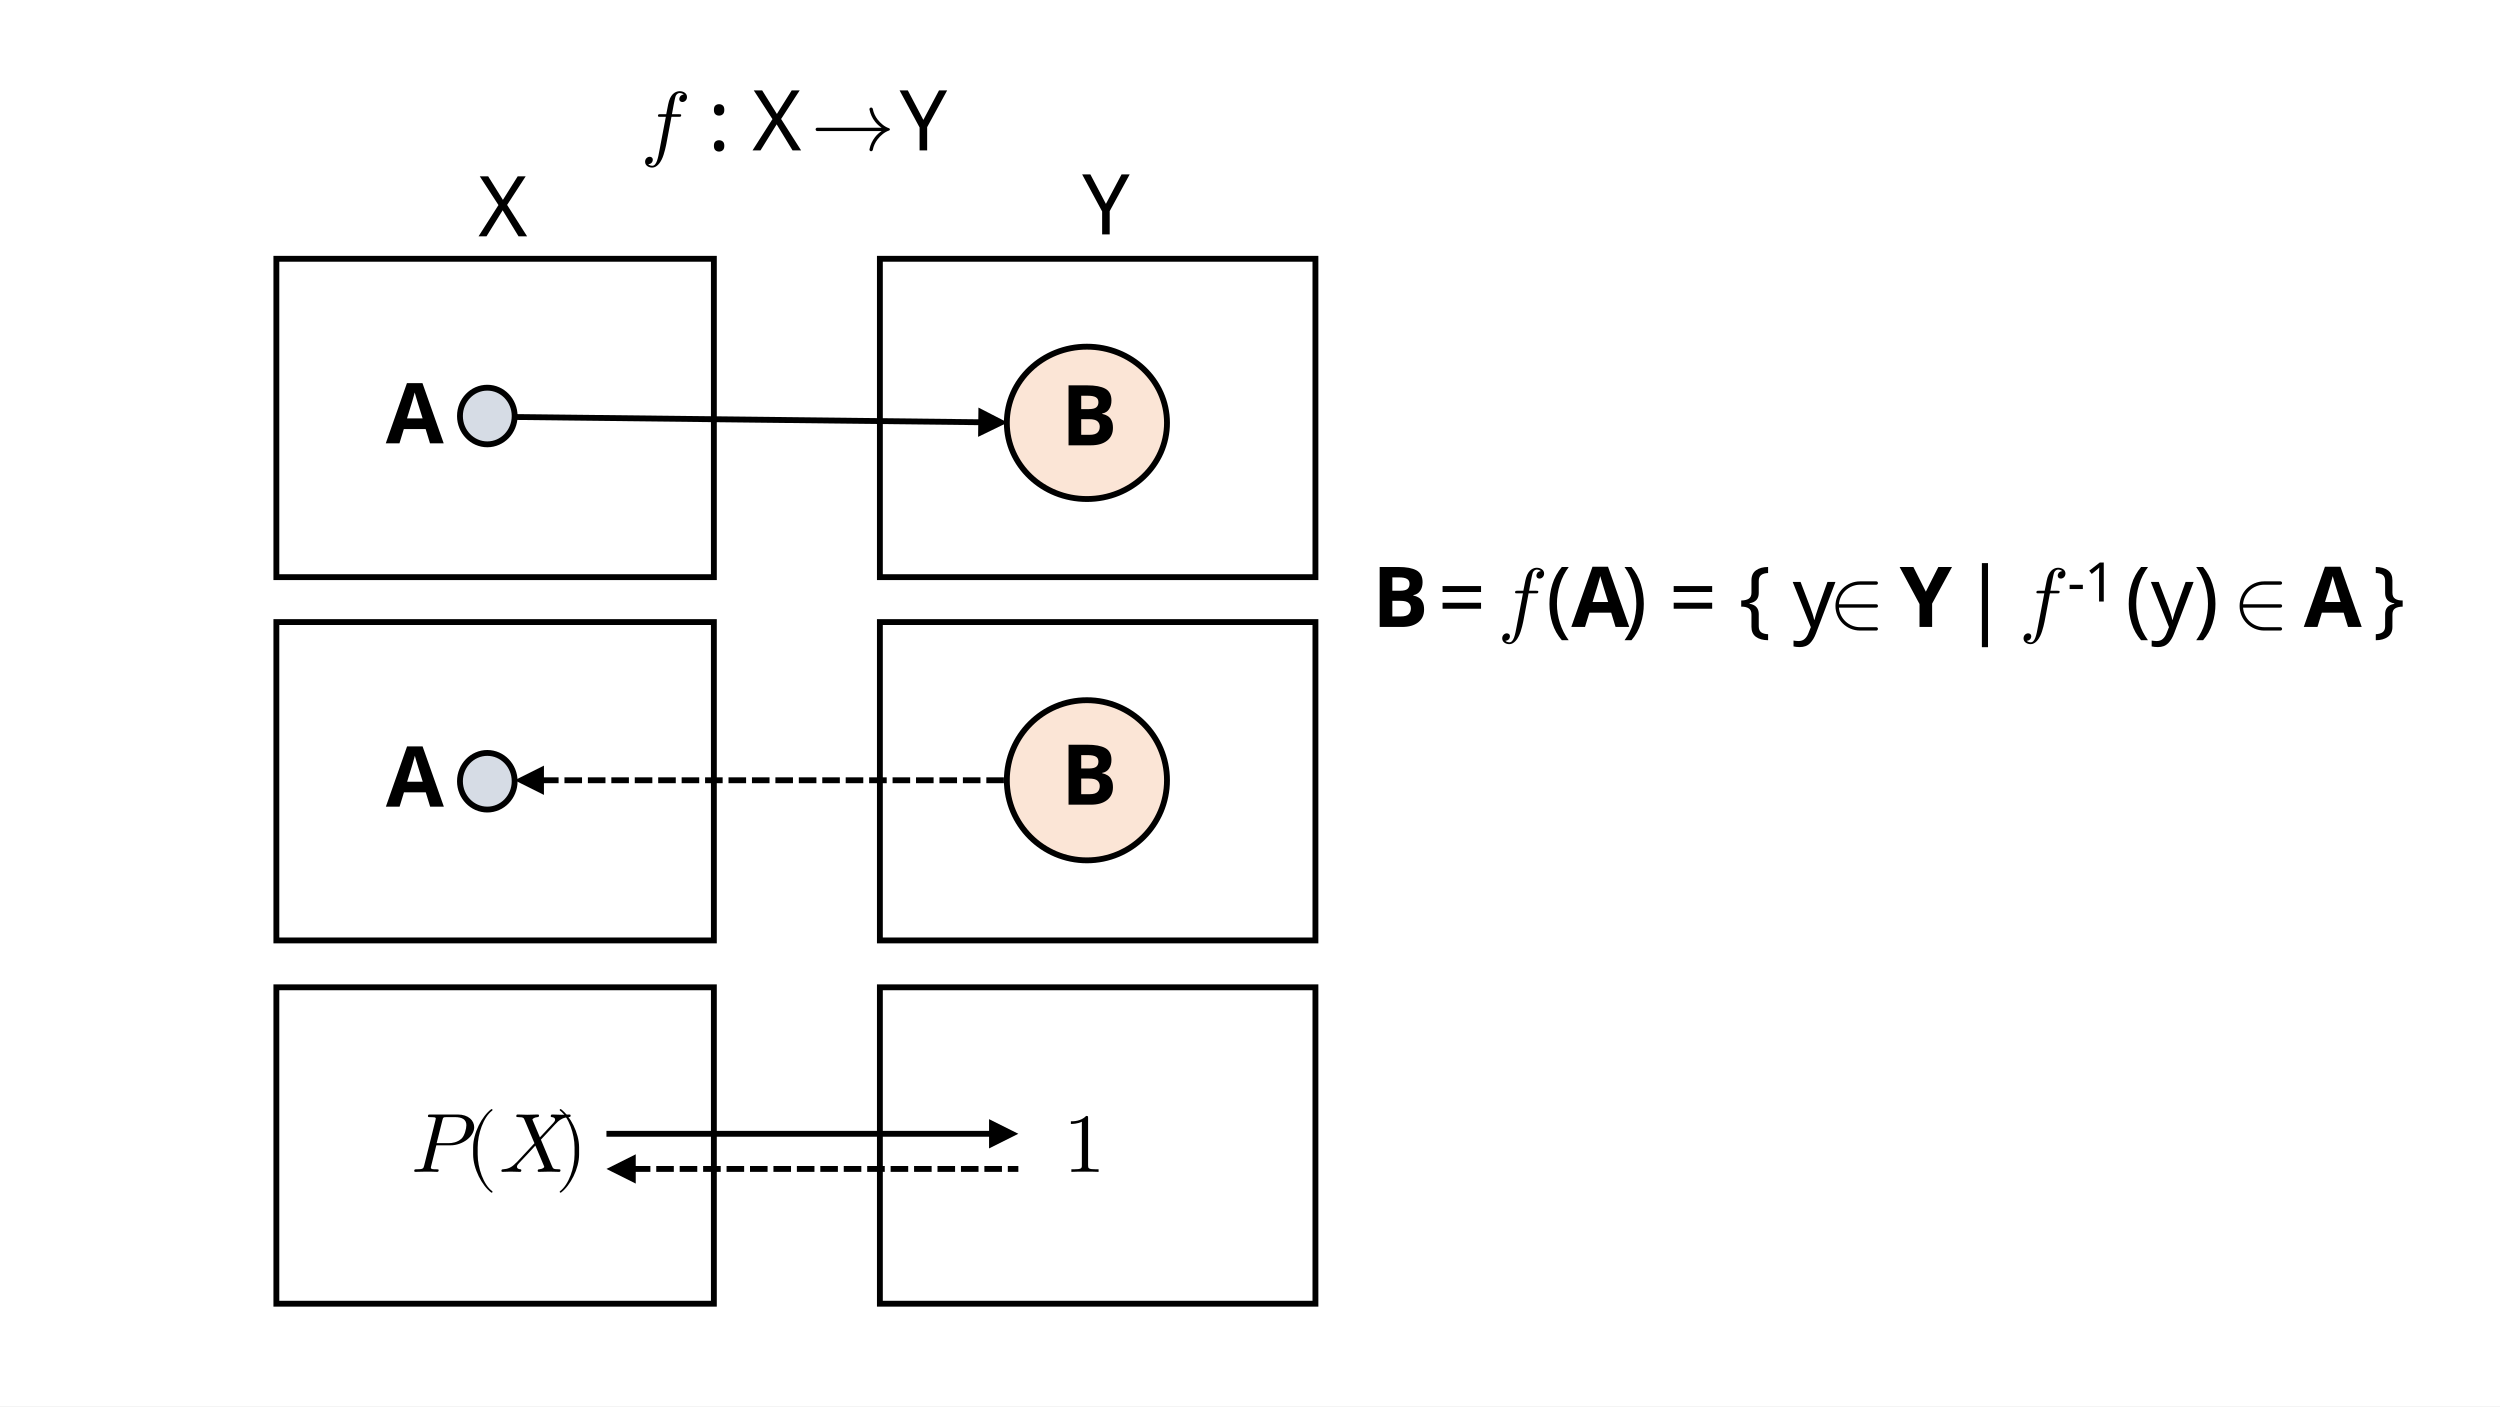
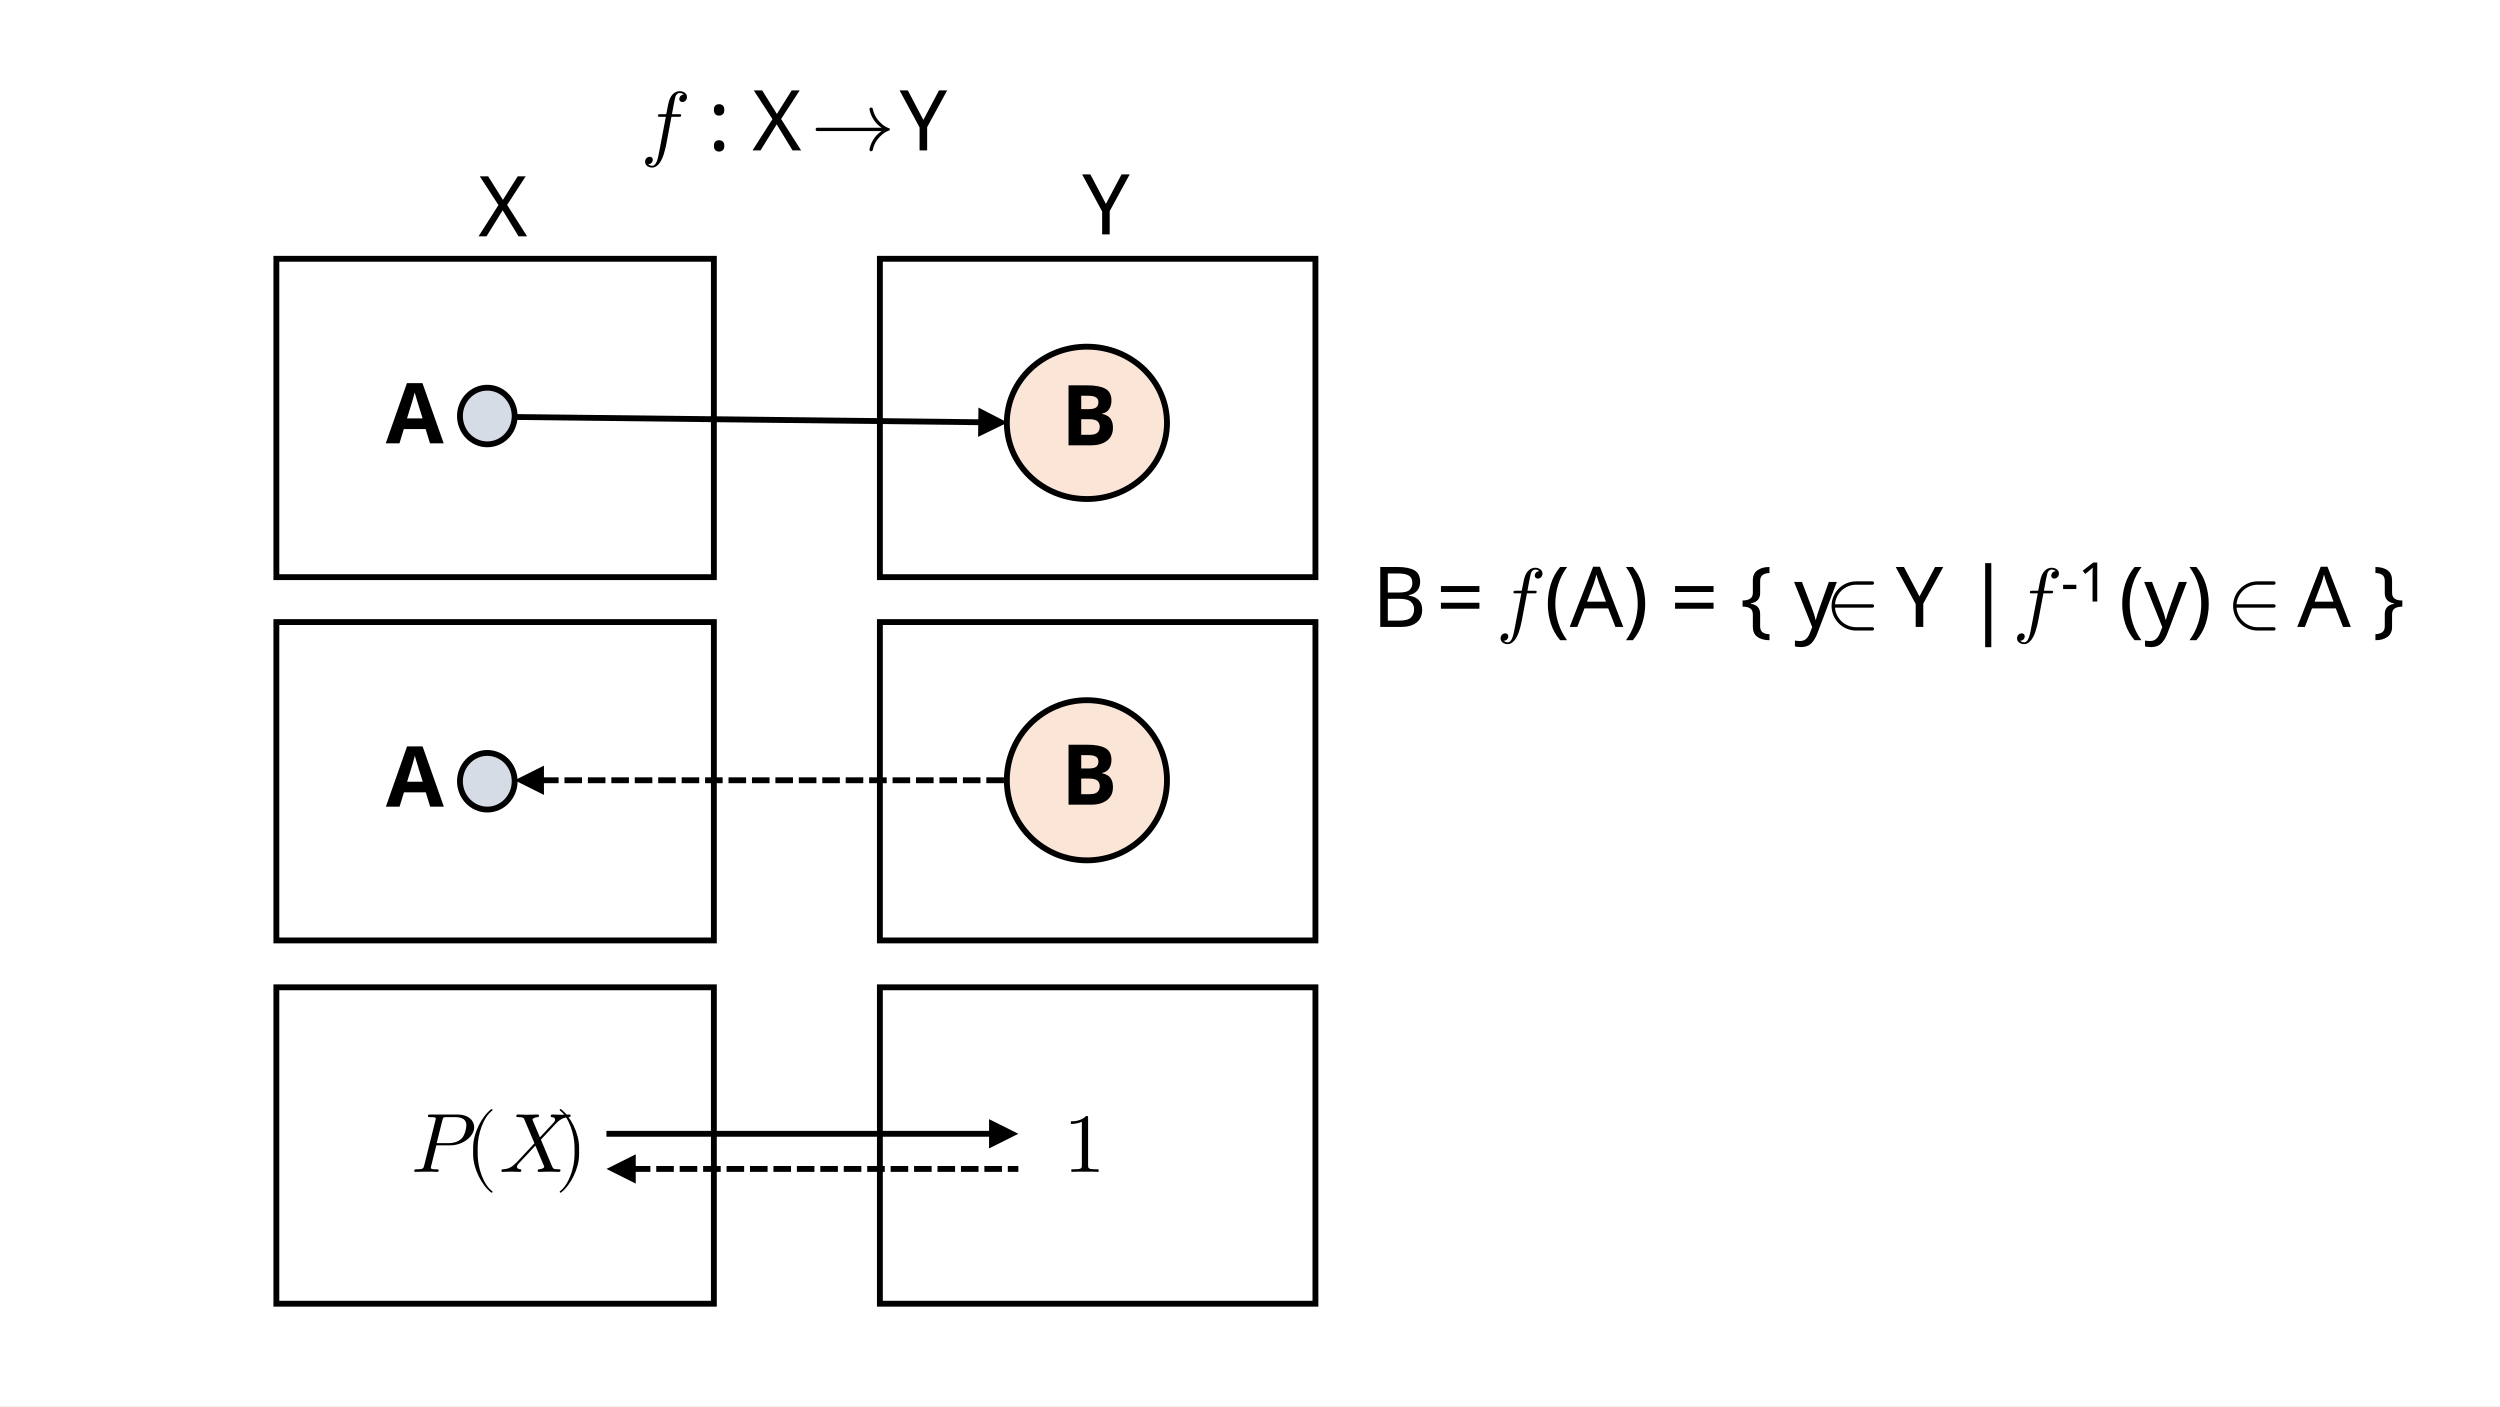
<svg xmlns="http://www.w3.org/2000/svg" width="1280" height="720" overflow="hidden">
  <defs>
    <clipPath id="clip0">
      <rect x="0" y="0" width="1280" height="720" />
    </clipPath>
  </defs>
  <g clip-path="url(#clip0)">
    <rect x="0" y="0" width="1280" height="720" fill="#FFFFFF" />
    <rect x="450.5" y="132.5" width="223" height="163" stroke="#000000" stroke-width="3" stroke-miterlimit="8" fill="none" />
    <rect x="141.5" y="132.5" width="224" height="163" stroke="#000000" stroke-width="3" stroke-miterlimit="8" fill="none" />
    <rect x="450.5" y="318.5" width="223" height="163" stroke="#000000" stroke-width="3" stroke-miterlimit="8" fill="none" />
    <rect x="141.5" y="318.5" width="224" height="163" stroke="#000000" stroke-width="3" stroke-miterlimit="8" fill="none" />
    <rect x="450.5" y="505.5" width="223" height="162" stroke="#000000" stroke-width="3" stroke-miterlimit="8" fill="none" />
    <rect x="141.5" y="505.5" width="224" height="162" stroke="#000000" stroke-width="3" stroke-miterlimit="8" fill="none" />
    <text font-family="Calibri,Calibri_MSFontService,sans-serif" font-weight="400" font-size="43" transform="translate(244.846 121)">X<tspan font-size="43" x="309.21" y="-1">Y</tspan>
    </text>
    <path d="M235.5 213C235.5 204.992 241.768 198.5 249.5 198.5 257.232 198.5 263.5 204.992 263.5 213 263.5 221.008 257.232 227.5 249.5 227.5 241.768 227.5 235.5 221.008 235.5 213Z" stroke="#000000" stroke-width="3" stroke-miterlimit="8" fill="#D6DCE5" fill-rule="evenodd" />
    <path d="M515.5 216.5C515.5 194.961 533.856 177.5 556.5 177.5 579.144 177.5 597.5 194.961 597.5 216.5 597.5 238.039 579.144 255.5 556.5 255.5 533.856 255.5 515.5 238.039 515.5 216.5Z" stroke="#000000" stroke-width="3" stroke-miterlimit="8" fill="#FBE5D6" fill-rule="evenodd" />
    <path d="M263.517 212 502.391 214.694 502.357 217.694 263.483 215ZM500.958 208.677 515.873 216.346 500.789 223.676Z" />
    <path d="M235.5 400C235.5 391.992 241.768 385.5 249.5 385.5 257.232 385.5 263.5 391.992 263.5 400 263.5 408.008 257.232 414.5 249.5 414.5 241.768 414.5 235.5 408.008 235.5 400Z" stroke="#000000" stroke-width="3" stroke-miterlimit="8" fill="#D6DCE5" fill-rule="evenodd" />
    <path d="M515.5 399.5C515.5 376.856 533.856 358.5 556.5 358.5 579.144 358.5 597.5 376.856 597.5 399.5 597.5 422.144 579.144 440.5 556.5 440.5 533.856 440.5 515.5 422.144 515.5 399.5Z" stroke="#000000" stroke-width="3" stroke-miterlimit="8" fill="#FBE5D6" fill-rule="evenodd" />
    <path d="M277 398 286 398 286 401 277 401ZM289 398 298 398 298 401 289 401ZM301 398 310 398 310 401 301 401ZM313 398 322 398 322 401 313 401ZM325 398 334 398 334 401 325 401ZM337 398 346 398 346 401 337 401ZM349 398 358 398 358 401 349 401ZM361 398 370 398 370 401 361 401ZM373 398 382 398 382 401 373 401ZM385 398 394 398 394 401 385 401ZM397 398 406 398 406 401 397 401ZM409 398 418 398 418 401 409 401ZM421 398 430 398 430 401 421 401ZM433 398 442 398 442 401 433 401ZM445 398 454 398 454 401 445 401ZM457 398 466 398 466 401 457 401ZM469 398 478 398 478 401 469 401ZM481 398 490 398 490 401 481 401ZM493 398 502 398 502 401 493 401ZM505 398 514 398 514 401 505 401ZM278.5 407 263.5 399.5 278.5 392Z" />
    <text font-family="Cambria Math,Cambria Math_MSFontService,sans-serif" font-weight="400" font-size="43" transform="translate(328.006 77)">𝑓<tspan font-family="Calibri,Calibri_MSFontService,sans-serif" font-size="43" x="34.42" y="0">: X</tspan>
      <tspan font-size="43" x="77.753" y="0"> </tspan>
      <tspan font-size="43" x="87.087" y="0">→</tspan>
      <tspan font-family="Calibri,Calibri_MSFontService,sans-serif" font-size="43" x="132.587" y="0">Y </tspan>
      <tspan font-size="43" x="-117.645" y="523">𝑃</tspan>
      <tspan font-size="43" x="-90.105" y="523">(</tspan>
      <tspan font-size="43" x="-72.438" y="523">𝑋</tspan>
      <tspan font-size="43" x="-43.898" y="523">)</tspan>
      <tspan font-size="43" x="216.453" y="523">1</tspan>
    </text>
    <path d="M310.5 579 507.896 579 507.896 582 310.5 582ZM506.396 573 521.396 580.5 506.396 588Z" />
    <path d="M324 597 333 597 333 600 324 600ZM336 597 345 597 345 600 336 600ZM348 597 357 597 357 600 348 600ZM360 597 369 597 369 600 360 600ZM372 597 381 597 381 600 372 600ZM384 597 393 597 393 600 384 600ZM396 597 405 597 405 600 396 600ZM408 597 417 597 417 600 408 600ZM420 597 429 597 429 600 420 600ZM432 597 441 597 441 600 432 600ZM444 597 453 597 453 600 444 600ZM456 597 465 597 465 600 456 600ZM468 597 477 597 477 600 468 600ZM480 597 489 597 489 600 480 600ZM492 597 501 597 501 600 492 600ZM504 597 513 597 513 600 504 600ZM516 597 521.396 597 521.396 600 516 600ZM325.5 606 310.5 598.5 325.5 591Z" />
-     <text font-family="Calibri,Calibri_MSFontService,sans-serif" font-weight="700" font-size="43" transform="translate(702.519 321)">B<tspan font-weight="400" font-size="43" x="24" y="0"> </tspan>
-       <tspan font-weight="400" font-size="43" x="33.667" y="0">=</tspan>
-       <tspan font-family="Cambria Math,Cambria Math_MSFontService,sans-serif" font-weight="400" font-size="43" x="55" y="0"> </tspan>
-       <tspan font-family="Cambria Math,Cambria Math_MSFontService,sans-serif" font-weight="400" font-size="43" x="64.333" y="0">𝑓</tspan>
-       <tspan font-weight="400" font-size="43" x="89.087" y="0">(</tspan>A<tspan font-weight="400" font-size="43" x="127.92" y="0">) = { y </tspan>
-       <tspan font-family="Cambria Math,Cambria Math_MSFontService,sans-serif" font-weight="400" font-size="43" x="233.753" y="0">∈</tspan>
-       <tspan font-size="43" x="270.087" y="0">Y</tspan>
-       <tspan font-weight="400" font-size="43" x="301.92" y="0">|</tspan>
-       <tspan font-family="Cambria Math,Cambria Math_MSFontService,sans-serif" font-weight="400" font-size="43" x="331.253" y="0">𝑓</tspan>
-       <tspan font-weight="400" font-size="28" x="356.007" y="-13">-</tspan>
-       <tspan font-weight="400" font-size="28" x="364.673" y="-13">1 </tspan>
-       <tspan font-weight="400" font-size="43" x="385.673" y="0">(</tspan>
-       <tspan font-weight="400" font-size="43" x="398.673" y="0">y) </tspan>
-       <tspan font-family="Cambria Math,Cambria Math_MSFontService,sans-serif" font-weight="400" font-size="43" x="440.673" y="0">∈</tspan>
-       <tspan font-size="43" x="477.007" y="0">A</tspan>
-       <tspan font-weight="400" font-size="43" x="512.507" y="0">}</tspan>
-       <tspan font-size="43" x="-505.011" y="-94">A</tspan>
-       <tspan font-size="43" x="-504.946" y="92">A</tspan>
-       <tspan font-size="43" x="-159.3" y="-93">B</tspan>
-       <tspan font-size="43" x="-159.3" y="91">B</tspan>
+     <text font-family="Calibri,Calibri_MSFontService,sans-serif" font-weight="400" font-size="43" transform="translate(702.519 321)">B<tspan font-size="43" x="23.167" y="0"> </tspan>
+       <tspan font-size="43" x="32.833" y="0">=</tspan>
+       <tspan font-family="Cambria Math,Cambria Math_MSFontService,sans-serif" font-size="43" x="54.167" y="0"> </tspan>
+       <tspan font-family="Cambria Math,Cambria Math_MSFontService,sans-serif" font-size="43" x="63.5" y="0">𝑓</tspan>
+       <tspan font-size="43" x="88.253" y="0">(A) = { y </tspan>
+       <tspan font-family="Cambria Math,Cambria Math_MSFontService,sans-serif" font-size="43" x="231.753" y="0">∈</tspan>
+       <tspan font-size="43" x="268.087" y="0">Y | </tspan>
+       <tspan font-family="Cambria Math,Cambria Math_MSFontService,sans-serif" font-size="43" x="327.92" y="0">𝑓</tspan>
+       <tspan font-size="28" x="352.673" y="-13">-</tspan>
+       <tspan font-size="28" x="361.34" y="-13">1 </tspan>
+       <tspan font-size="43" x="382.34" y="0">(y) </tspan>
+       <tspan font-family="Cambria Math,Cambria Math_MSFontService,sans-serif" font-size="43" x="437.34" y="0">∈</tspan>
+       <tspan font-size="43" x="473.673" y="0">A }</tspan>
+       <tspan font-weight="700" font-size="43" x="-505.011" y="-94">A</tspan>
+       <tspan font-weight="700" font-size="43" x="-504.946" y="92">A</tspan>
+       <tspan font-weight="700" font-size="43" x="-159.3" y="-93">B</tspan>
+       <tspan font-weight="700" font-size="43" x="-159.3" y="91">B</tspan>
    </text>
  </g>
</svg>
